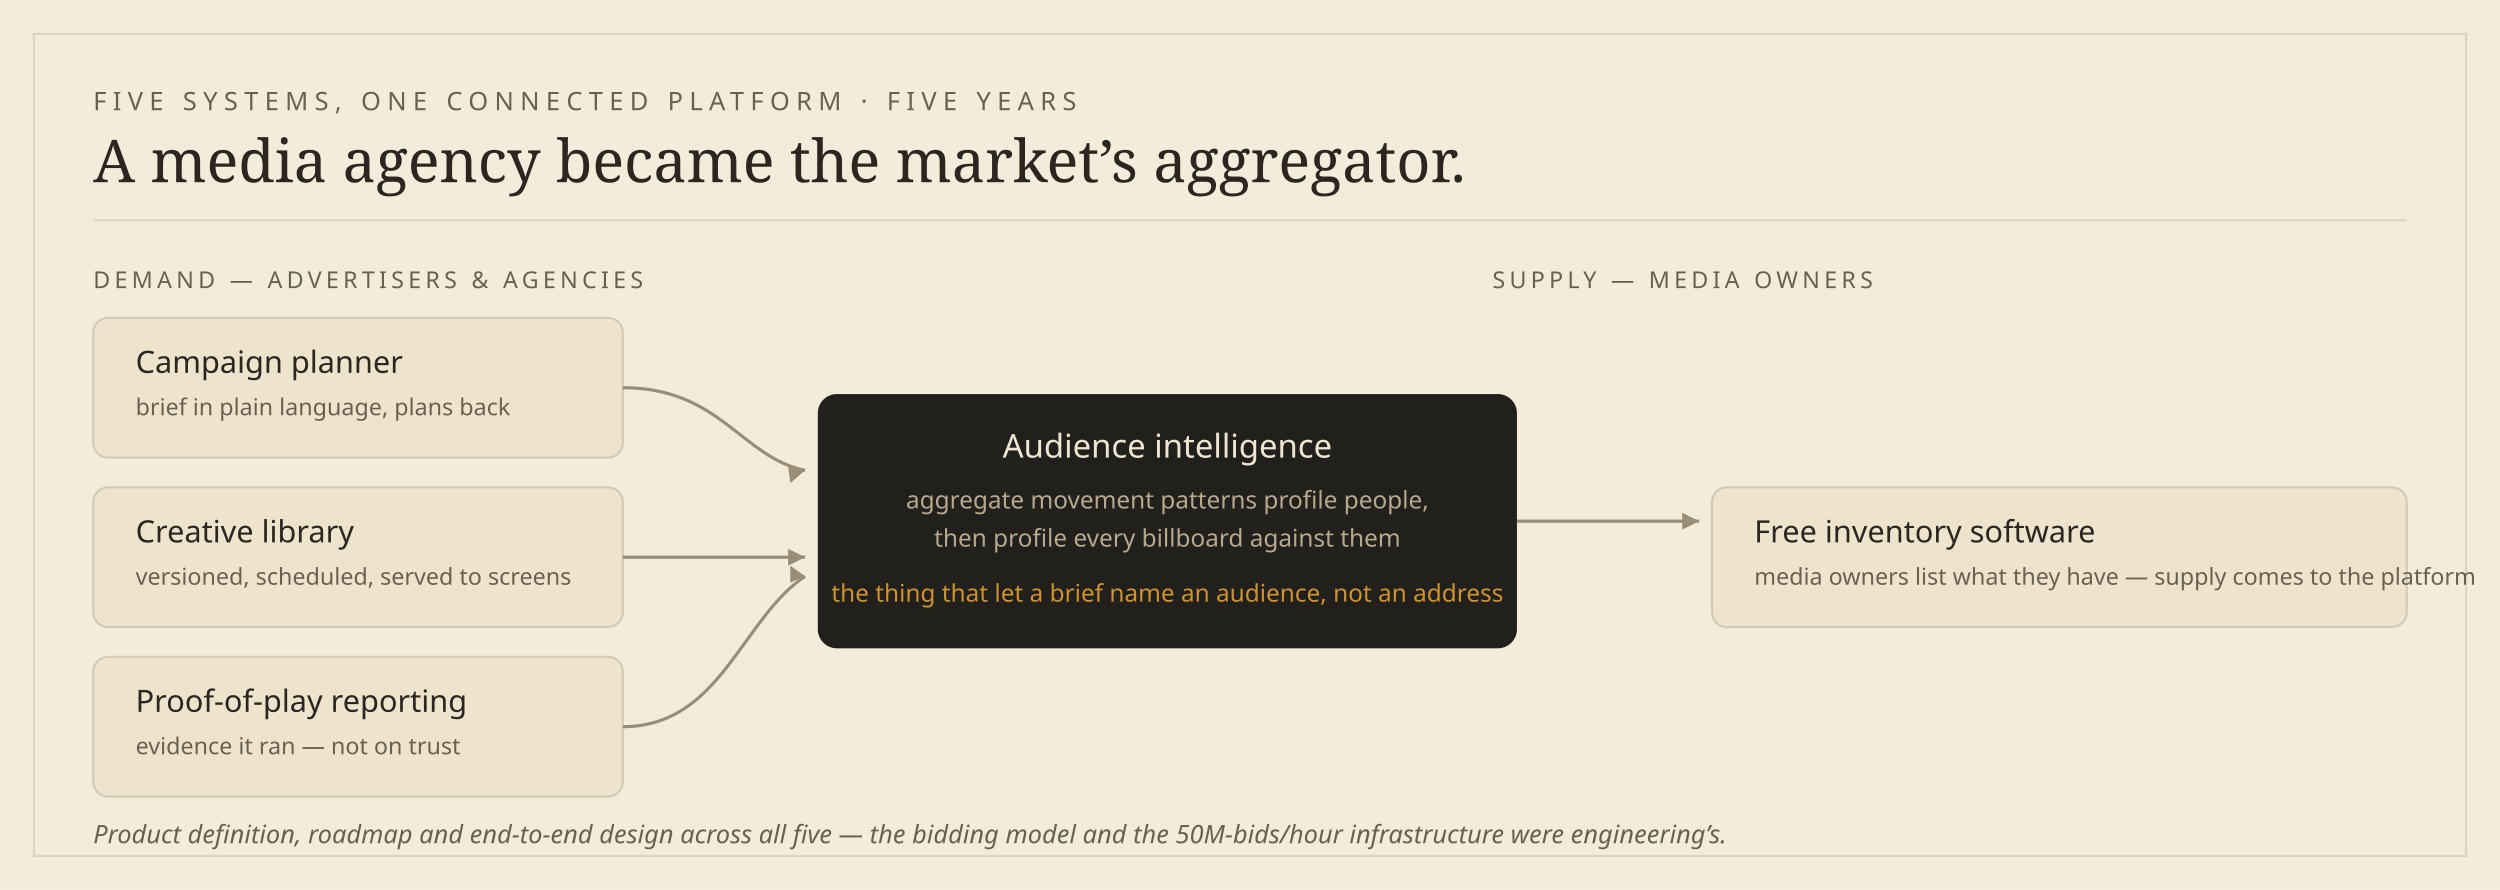
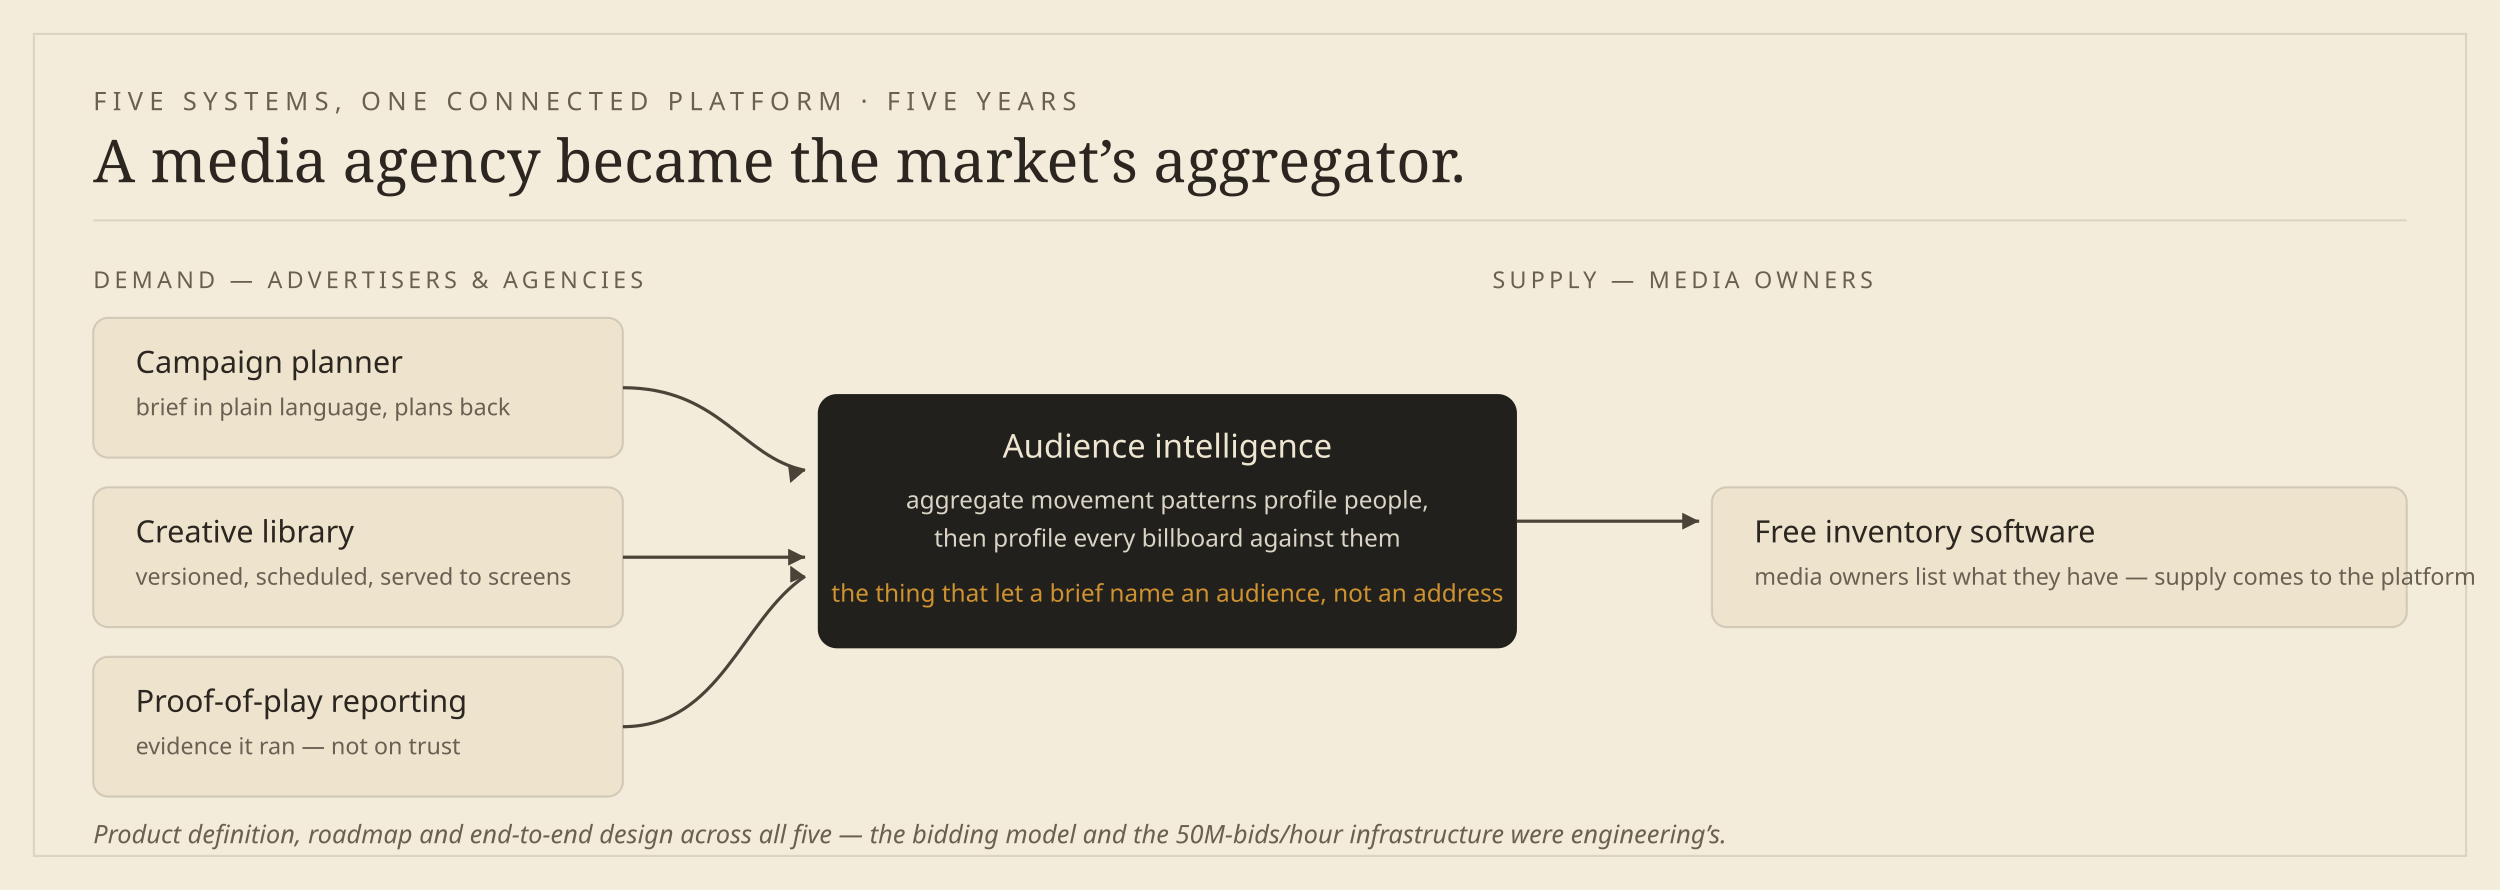
<svg xmlns="http://www.w3.org/2000/svg" viewBox="0 0 1180 420" role="img" aria-label="Diagram: five connected systems forming a two-sided marketplace. On the demand side, a campaign planner, a creative library and proof-of-play reporting serve advertisers and agencies. On the supply side, free inventory software serves media owners. Between them sits the audience-intelligence platform that profiles movement patterns and the billboards themselves.">
  <rect width="1180" height="420" fill="#F4ECDA" />
  <rect x="16" y="16" width="1148" height="388" fill="none" stroke="rgba(44,38,32,0.12)" />
  <style>
    .hd{font-family:Georgia,serif;fill:#2C2620}
    .lb{font-family:'IBM Plex Sans',sans-serif;fill:#6A6052}
    .ik{font-family:'IBM Plex Sans',sans-serif;fill:#2C2620}
    .em{font-family:'IBM Plex Sans',sans-serif;fill:#C0512B}
  </style>
  <text x="44" y="52" class="lb" font-size="12" letter-spacing="3">FIVE SYSTEMS, ONE CONNECTED PLATFORM · FIVE YEARS</text>
  <text x="44" y="86" class="hd" font-size="28">A media agency became the market’s aggregator.</text>
  <line x1="44" y1="104" x2="1136" y2="104" stroke="rgba(44,38,32,0.12)" />
  <text x="44" y="136" class="lb" font-size="11" letter-spacing="2">DEMAND — ADVERTISERS &amp; AGENCIES</text>
  <text x="884" y="136" class="lb" font-size="11" letter-spacing="2" text-anchor="end">SUPPLY — MEDIA OWNERS</text>
  <rect x="44" y="150" width="250" height="66" rx="7" fill="#EEE4CE" stroke="rgba(44,38,32,.16)" />
  <text x="64" y="176" class="ik" font-size="14.5">Campaign planner</text>
  <text x="64" y="196" class="lb" font-size="11">brief in plain language, plans back</text>
  <rect x="44" y="230" width="250" height="66" rx="7" fill="#EEE4CE" stroke="rgba(44,38,32,.16)" />
  <text x="64" y="256" class="ik" font-size="14.5">Creative library</text>
  <text x="64" y="276" class="lb" font-size="11">versioned, scheduled, served to screens</text>
  <rect x="44" y="310" width="250" height="66" rx="7" fill="#EEE4CE" stroke="rgba(44,38,32,.16)" />
  <text x="64" y="336" class="ik" font-size="14.5">Proof-of-play reporting</text>
  <text x="64" y="356" class="lb" font-size="11">evidence it ran — not on trust</text>
  <rect x="386" y="186" width="330" height="120" rx="9" fill="#22201C" />
  <text x="551" y="216" fill="#EFE6D2" font-family="'IBM Plex Sans',sans-serif" font-size="15.5" text-anchor="middle">Audience intelligence</text>
-   <text x="551" y="240" fill="#B6A98D" font-family="'IBM Plex Sans',sans-serif" font-size="11.5" text-anchor="middle">aggregate movement patterns profile people,</text>
-   <text x="551" y="258" fill="#B6A98D" font-family="'IBM Plex Sans',sans-serif" font-size="11.5" text-anchor="middle">then profile every billboard against them</text>
+   <text x="551" y="240" fill="#DAD4C6" font-family="'IBM Plex Sans',sans-serif" font-size="11.5" text-anchor="middle">aggregate movement patterns profile people,</text>
+   <text x="551" y="258" fill="#DAD4C6" font-family="'IBM Plex Sans',sans-serif" font-size="11.5" text-anchor="middle">then profile every billboard against them</text>
  <text x="551" y="284" fill="#CE9230" font-family="'IBM Plex Sans',sans-serif" font-size="11.5" text-anchor="middle">the thing that let a brief name an audience, not an address</text>
  <rect x="808" y="230" width="328" height="66" rx="7" fill="#EEE4CE" stroke="rgba(44,38,32,.16)" />
  <text x="828" y="256" class="ik" font-size="14.5">Free inventory software</text>
  <text x="828" y="276" class="lb" font-size="11">media owners list what they have — supply comes to the platform</text>
-   <g stroke="#998D78" stroke-width="1.5" fill="none">
+   <g stroke="#494338" stroke-width="1.5" fill="none">
    <path d="M 294 183 C 340 183 350 216 380 222" />
    <path d="M 294 263 H 380" />
    <path d="M 294 343 C 340 343 350 292 380 272" />
    <path d="M 716 246 H 802" />
  </g>
-   <g fill="#998D78">
+   <g fill="#494338">
    <path d="M 380 222 l -8 -2 1 8 z" />
    <path d="M 380 263 l -8 -4 v 8 z" />
    <path d="M 380 272 l -7 -5 v 8 z" />
    <path d="M 802 246 l -8 -4 v 8 z" />
  </g>
  <text x="44" y="398" class="lb" font-size="12" font-style="italic">Product definition, roadmap and end-to-end design across all five — the bidding model and the 50M-bids/hour infrastructure were engineering’s.</text>
</svg>
